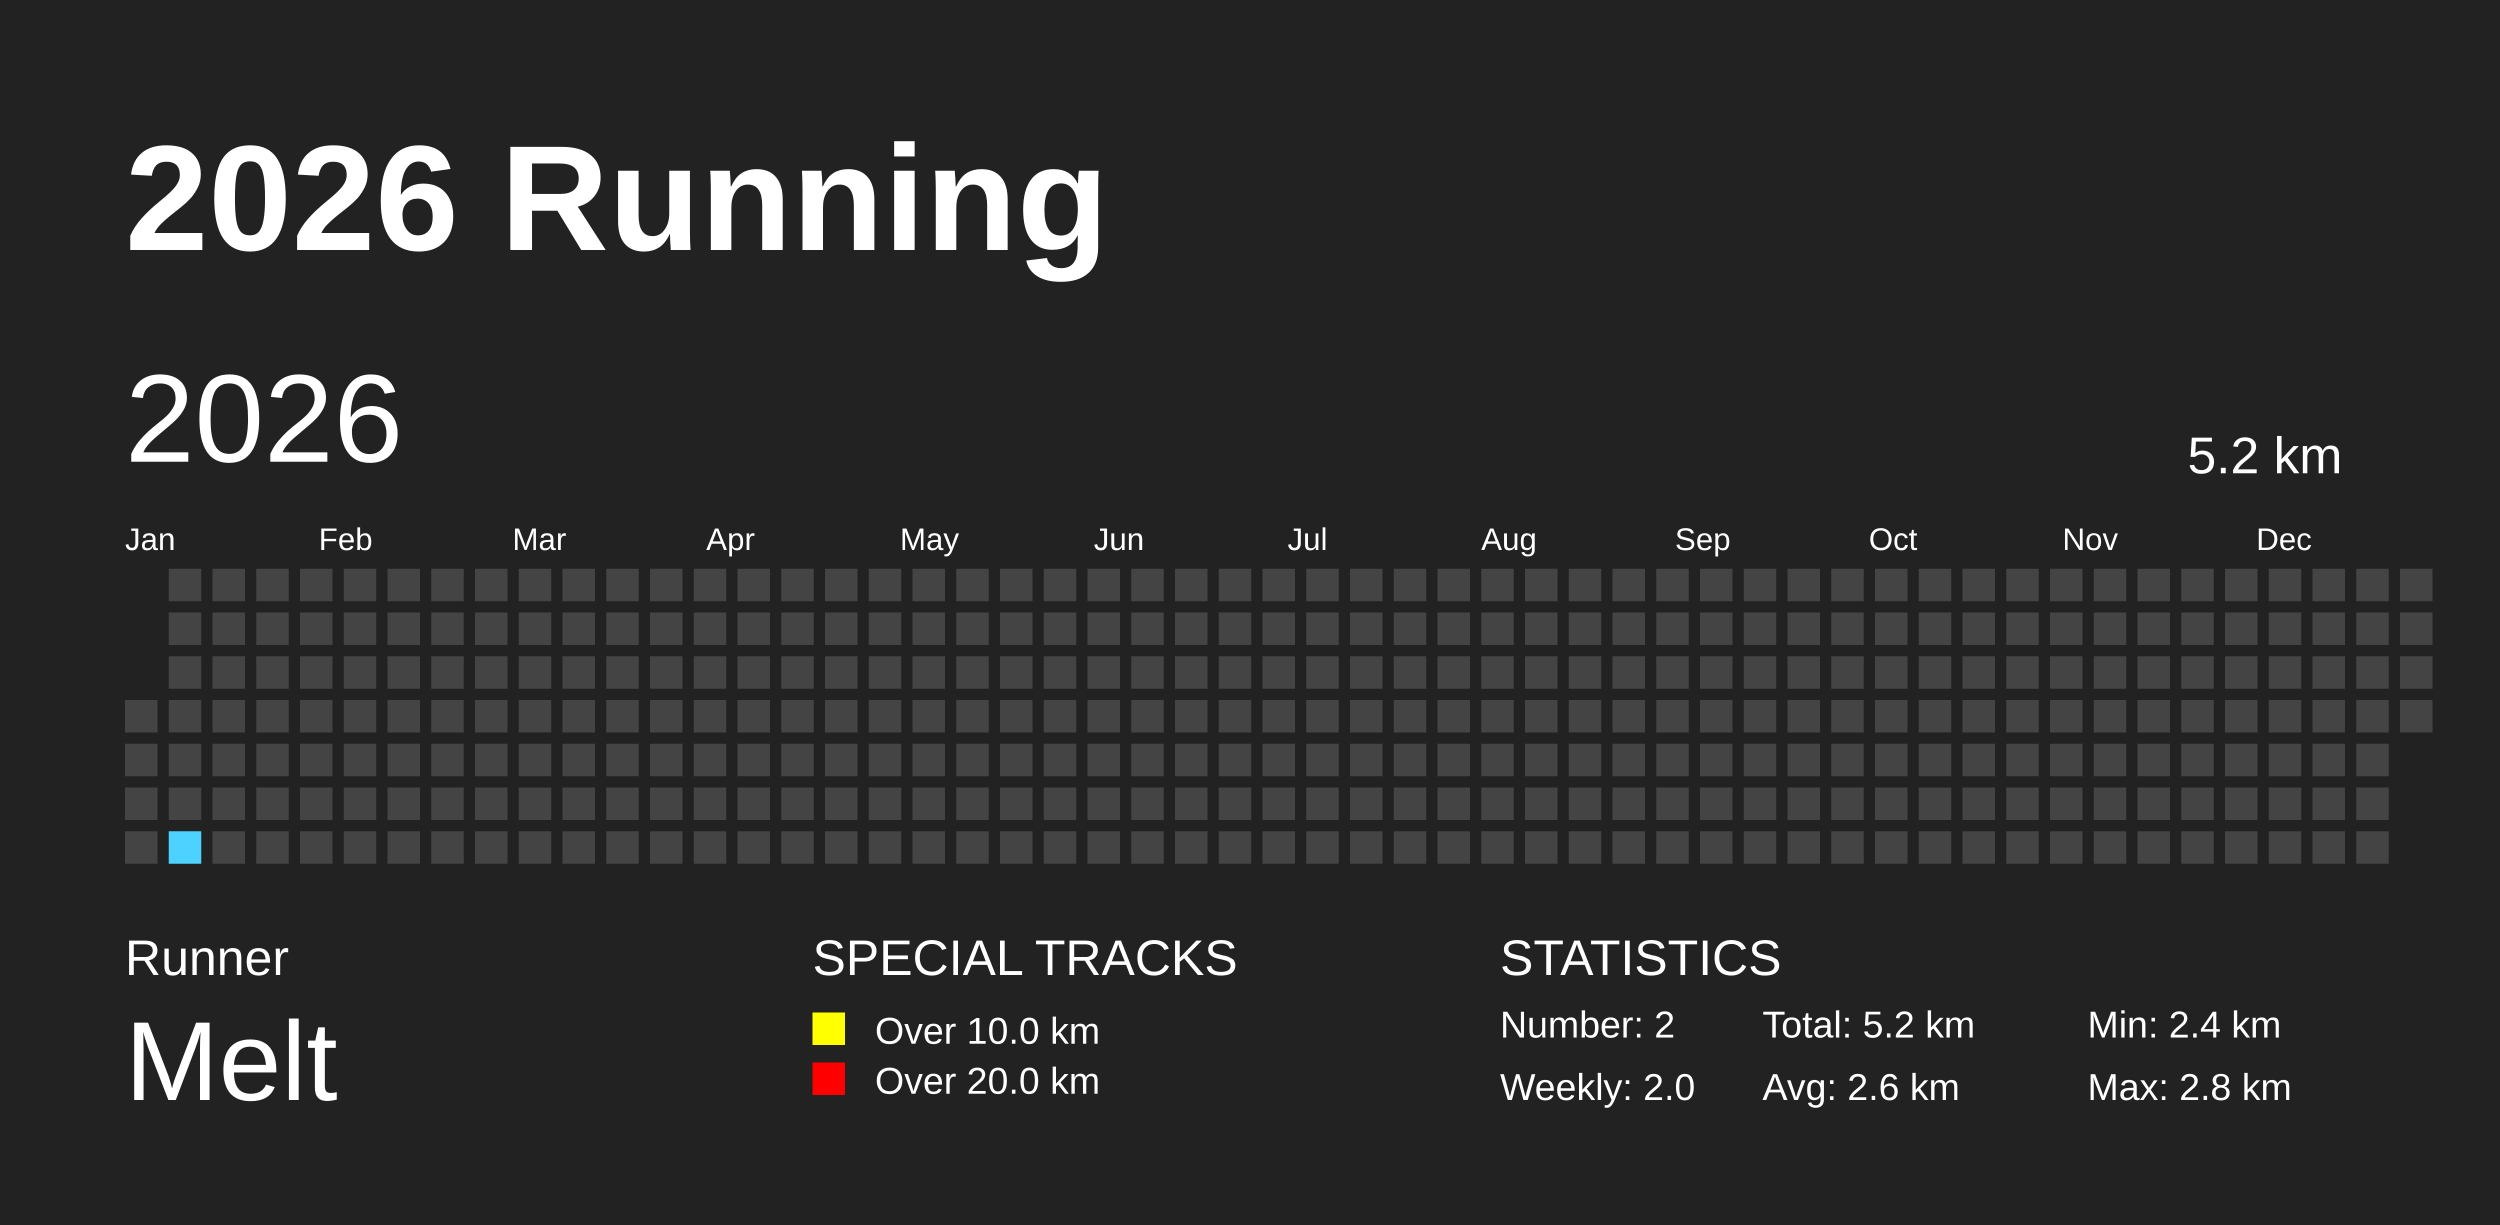
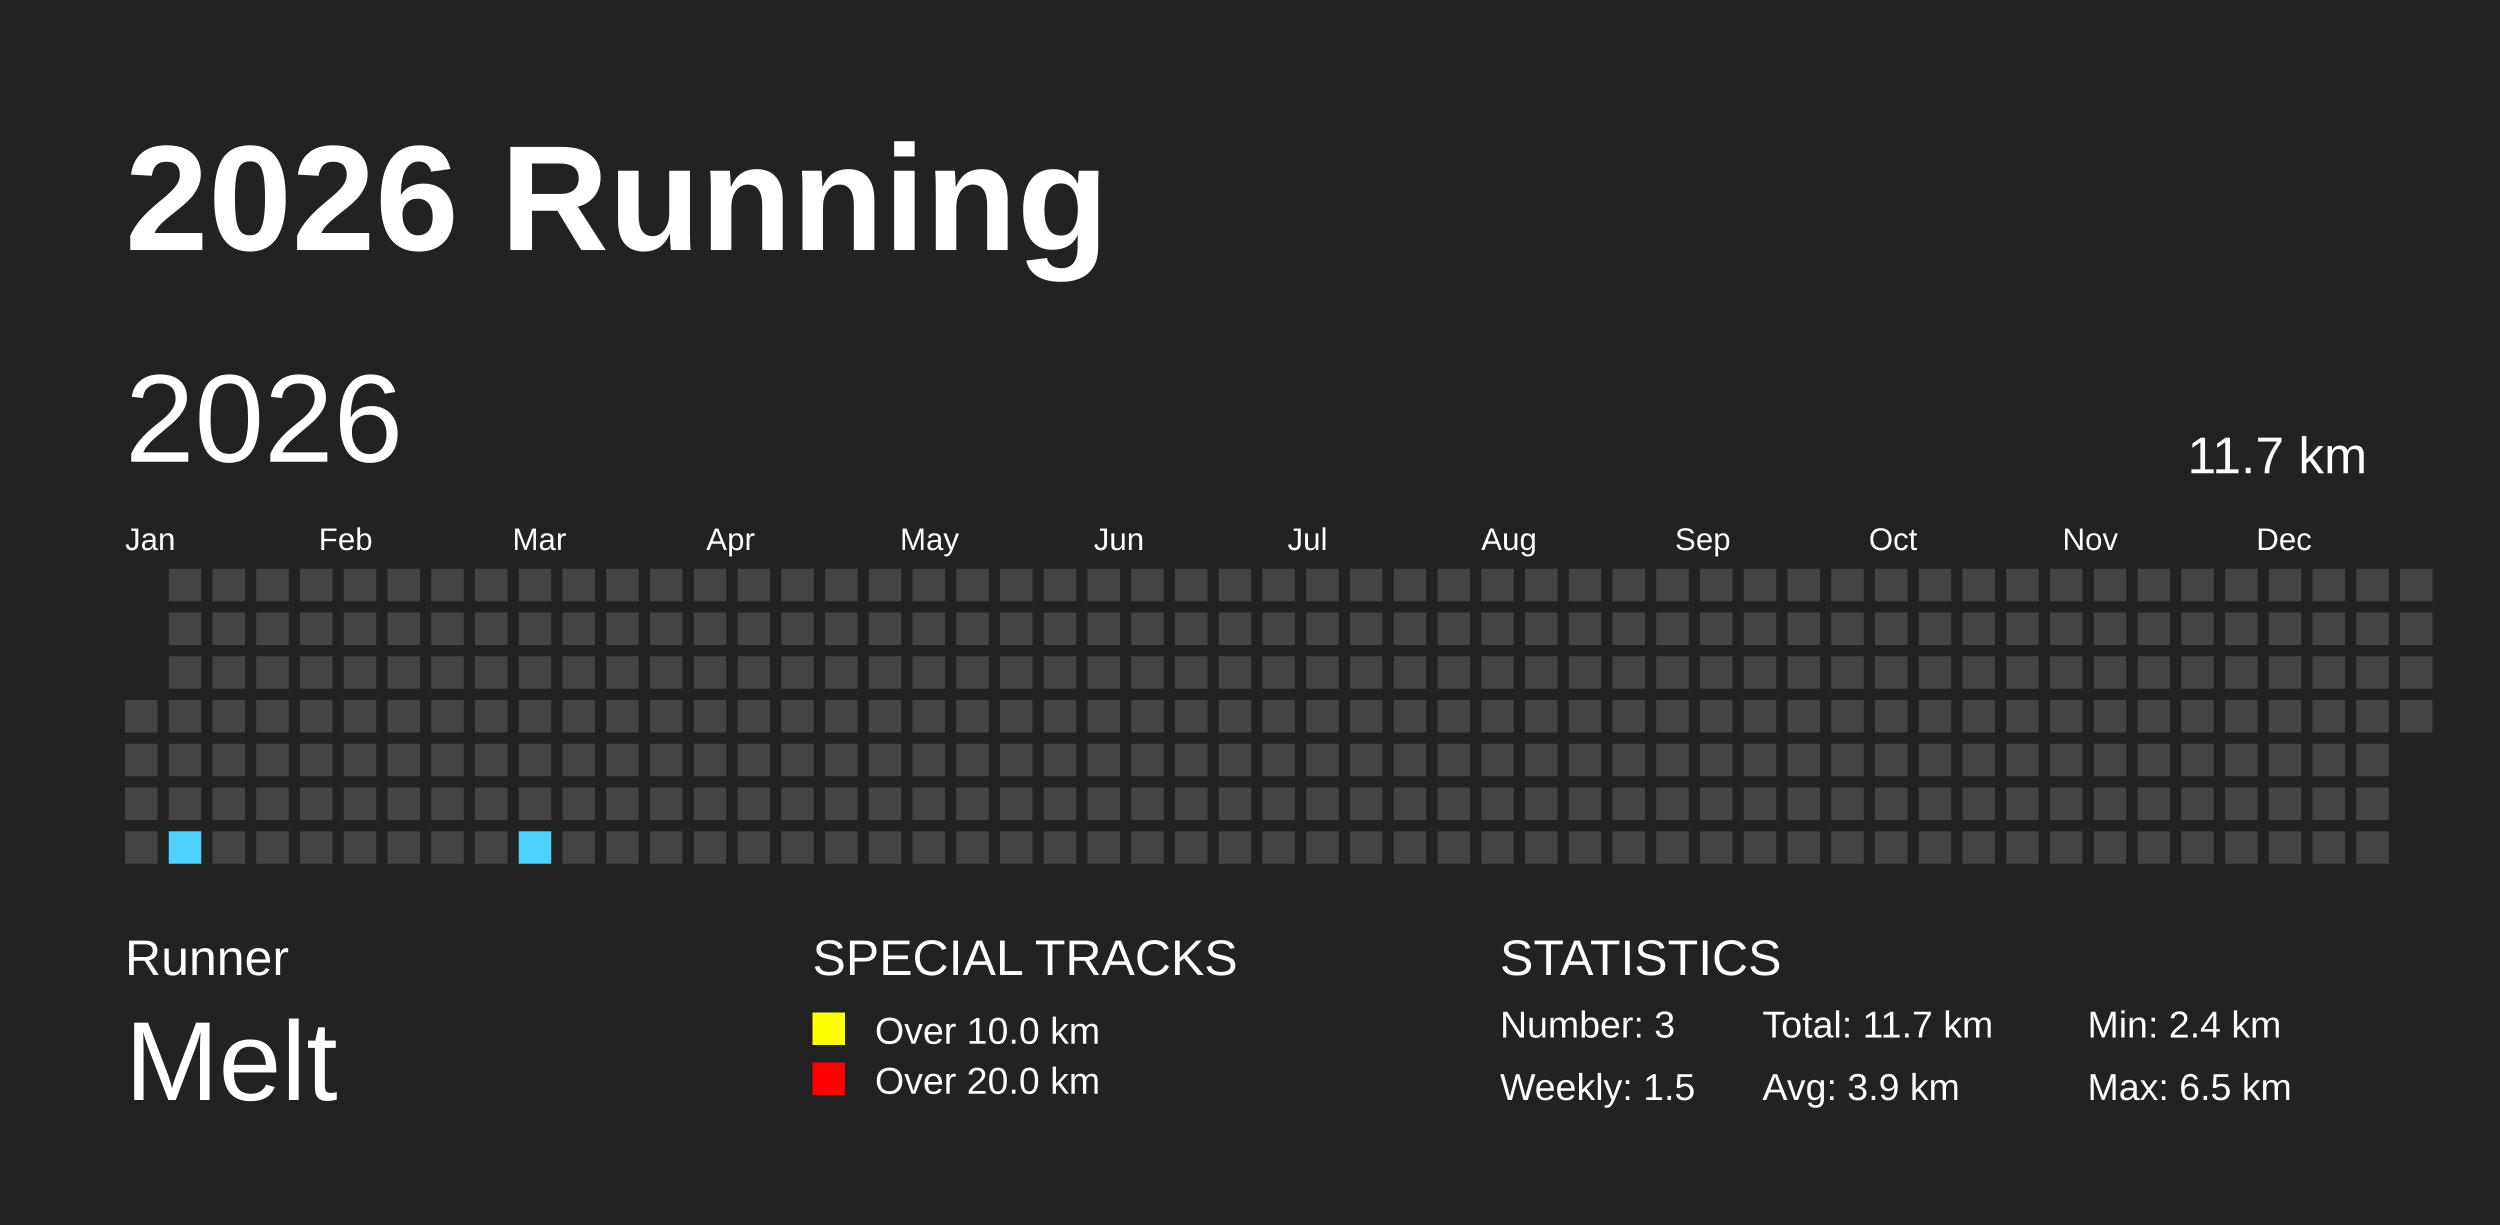
<svg xmlns="http://www.w3.org/2000/svg" baseProfile="full" height="98mm" version="1.1" viewBox="0,0,200,98" width="200mm">
  <defs />
  <rect fill="#222222" height="98" width="200" x="0" y="0" />
  <text fill="#FFFFFF" style="font-size:12px; font-family:Arial; font-weight:bold;" x="10" y="20">2026 Running</text>
  <text fill="#FFFFFF" style="font-size:4px; font-family:Arial" x="10" y="78">Runner</text>
  <text fill="#FFFFFF" style="font-size:9px; font-family:Arial" x="10" y="88">Melt</text>
  <text fill="#FFFFFF" style="font-size:4px; font-family:Arial" x="65" y="78">SPECIAL TRACKS</text>
  <rect fill="yellow" height="2.6" width="2.6" x="65" y="81" />
  <text fill="#FFFFFF" style="font-size:3px; font-family:Arial" x="70" y="83.5">Over 10.0 km</text>
  <rect fill="red" height="2.6" width="2.6" x="65" y="85" />
  <text fill="#FFFFFF" style="font-size:3px; font-family:Arial" x="70" y="87.5">Over 20.0 km</text>
  <text fill="#FFFFFF" style="font-size:4px; font-family:Arial" x="120" y="78">STATISTICS</text>
-   <text fill="#FFFFFF" style="font-size:3px; font-family:Arial" x="120" y="83">Number: 2</text>
-   <text fill="#FFFFFF" style="font-size:3px; font-family:Arial" x="120" y="88">Weekly: 2.0</text>
-   <text fill="#FFFFFF" style="font-size:3px; font-family:Arial" x="141" y="83">Total: 5.2 km</text>
-   <text fill="#FFFFFF" style="font-size:3px; font-family:Arial" x="141" y="88">Avg: 2.6 km</text>
+   <text fill="#FFFFFF" style="font-size:3px; font-family:Arial" x="120" y="83">Number: 3</text>
+   <text fill="#FFFFFF" style="font-size:3px; font-family:Arial" x="120" y="88">Weekly: 1.5</text>
+   <text fill="#FFFFFF" style="font-size:3px; font-family:Arial" x="141" y="83">Total: 11.7 km</text>
+   <text fill="#FFFFFF" style="font-size:3px; font-family:Arial" x="141" y="88">Avg: 3.9 km</text>
  <text fill="#FFFFFF" style="font-size:3px; font-family:Arial" x="167" y="83">Min: 2.4 km</text>
-   <text fill="#FFFFFF" style="font-size:3px; font-family:Arial" x="167" y="88">Max: 2.8 km</text>
+   <text fill="#FFFFFF" style="font-size:3px; font-family:Arial" x="167" y="88">Max: 6.5 km</text>
  <text dominant-baseline="hanging" fill="#FFFFFF" style="font-size:10.0px; font-family:Arial;" x="10" y="30">2026</text>
-   <text dominant-baseline="hanging" fill="#FFFFFF" style="font-size:4.125px; font-family:Arial;" x="175" y="35">5.2 km</text>
+   <text dominant-baseline="hanging" fill="#FFFFFF" style="font-size:4.125px; font-family:Arial;" x="175" y="35">11.7 km</text>
  <text fill="#FFFFFF" style="font-size:2.5px; font-family:Arial" x="10.0" y="44">Jan</text>
  <text fill="#FFFFFF" style="font-size:2.5px; font-family:Arial" x="25.5" y="44">Feb</text>
  <text fill="#FFFFFF" style="font-size:2.5px; font-family:Arial" x="41.0" y="44">Mar</text>
  <text fill="#FFFFFF" style="font-size:2.5px; font-family:Arial" x="56.5" y="44">Apr</text>
  <text fill="#FFFFFF" style="font-size:2.5px; font-family:Arial" x="72.0" y="44">May</text>
  <text fill="#FFFFFF" style="font-size:2.5px; font-family:Arial" x="87.5" y="44">Jun</text>
  <text fill="#FFFFFF" style="font-size:2.5px; font-family:Arial" x="103.0" y="44">Jul</text>
  <text fill="#FFFFFF" style="font-size:2.5px; font-family:Arial" x="118.5" y="44">Aug</text>
  <text fill="#FFFFFF" style="font-size:2.5px; font-family:Arial" x="134.0" y="44">Sep</text>
  <text fill="#FFFFFF" style="font-size:2.5px; font-family:Arial" x="149.5" y="44">Oct</text>
  <text fill="#FFFFFF" style="font-size:2.5px; font-family:Arial" x="165.0" y="44">Nov</text>
  <text fill="#FFFFFF" style="font-size:2.5px; font-family:Arial" x="180.5" y="44">Dec</text>
  <rect fill="#444444" height="2.6" width="2.6" x="10.0" y="56.0" />
  <rect fill="#444444" height="2.6" width="2.6" x="10.0" y="59.5" />
  <rect fill="#444444" height="2.6" width="2.6" x="10.0" y="63.0" />
  <rect fill="#444444" height="2.6" width="2.6" x="10.0" y="66.5" />
  <rect fill="#444444" height="2.6" width="2.6" x="13.5" y="45.5" />
  <rect fill="#444444" height="2.6" width="2.6" x="13.5" y="49.0" />
  <rect fill="#444444" height="2.6" width="2.6" x="13.5" y="52.5" />
  <rect fill="#444444" height="2.6" width="2.6" x="13.5" y="56.0" />
  <rect fill="#444444" height="2.6" width="2.6" x="13.5" y="59.5" />
  <rect fill="#444444" height="2.6" width="2.6" x="13.5" y="63.0" />
  <rect fill="#4DD2FF" height="2.6" width="2.6" x="13.5" y="66.5" />
  <rect fill="#444444" height="2.6" width="2.6" x="17.0" y="45.5" />
  <rect fill="#444444" height="2.6" width="2.6" x="17.0" y="49.0" />
  <rect fill="#444444" height="2.6" width="2.6" x="17.0" y="52.5" />
  <rect fill="#444444" height="2.6" width="2.6" x="17.0" y="56.0" />
  <rect fill="#444444" height="2.6" width="2.6" x="17.0" y="59.5" />
  <rect fill="#444444" height="2.6" width="2.6" x="17.0" y="63.0" />
  <rect fill="#444444" height="2.6" width="2.6" x="17.0" y="66.5" />
  <rect fill="#444444" height="2.6" width="2.6" x="20.5" y="45.5" />
  <rect fill="#444444" height="2.6" width="2.6" x="20.5" y="49.0" />
  <rect fill="#444444" height="2.6" width="2.6" x="20.5" y="52.5" />
  <rect fill="#444444" height="2.6" width="2.6" x="20.5" y="56.0" />
  <rect fill="#444444" height="2.6" width="2.6" x="20.5" y="59.5" />
  <rect fill="#444444" height="2.6" width="2.6" x="20.5" y="63.0" />
  <rect fill="#444444" height="2.6" width="2.6" x="20.5" y="66.5" />
  <rect fill="#444444" height="2.6" width="2.6" x="24.0" y="45.5" />
  <rect fill="#444444" height="2.6" width="2.6" x="24.0" y="49.0" />
  <rect fill="#444444" height="2.6" width="2.6" x="24.0" y="52.5" />
  <rect fill="#444444" height="2.6" width="2.6" x="24.0" y="56.0" />
  <rect fill="#444444" height="2.6" width="2.6" x="24.0" y="59.5" />
  <rect fill="#444444" height="2.6" width="2.6" x="24.0" y="63.0" />
  <rect fill="#444444" height="2.6" width="2.6" x="24.0" y="66.5" />
  <rect fill="#444444" height="2.6" width="2.6" x="27.5" y="45.5" />
  <rect fill="#444444" height="2.6" width="2.6" x="27.5" y="49.0" />
  <rect fill="#444444" height="2.6" width="2.6" x="27.5" y="52.5" />
  <rect fill="#444444" height="2.6" width="2.6" x="27.5" y="56.0" />
  <rect fill="#444444" height="2.6" width="2.6" x="27.5" y="59.5" />
  <rect fill="#444444" height="2.6" width="2.6" x="27.5" y="63.0" />
  <rect fill="#444444" height="2.6" width="2.6" x="27.5" y="66.5" />
  <rect fill="#444444" height="2.6" width="2.6" x="31.0" y="45.5" />
  <rect fill="#444444" height="2.6" width="2.6" x="31.0" y="49.0" />
  <rect fill="#444444" height="2.6" width="2.6" x="31.0" y="52.5" />
  <rect fill="#444444" height="2.6" width="2.6" x="31.0" y="56.0" />
  <rect fill="#444444" height="2.6" width="2.6" x="31.0" y="59.5" />
  <rect fill="#444444" height="2.6" width="2.6" x="31.0" y="63.0" />
  <rect fill="#444444" height="2.6" width="2.6" x="31.0" y="66.5" />
  <rect fill="#444444" height="2.6" width="2.6" x="34.5" y="45.5" />
  <rect fill="#444444" height="2.6" width="2.6" x="34.5" y="49.0" />
  <rect fill="#444444" height="2.6" width="2.6" x="34.5" y="52.5" />
  <rect fill="#444444" height="2.6" width="2.6" x="34.5" y="56.0" />
  <rect fill="#444444" height="2.6" width="2.6" x="34.5" y="59.5" />
  <rect fill="#444444" height="2.6" width="2.6" x="34.5" y="63.0" />
  <rect fill="#444444" height="2.6" width="2.6" x="34.5" y="66.5" />
  <rect fill="#444444" height="2.6" width="2.6" x="38.0" y="45.5" />
  <rect fill="#444444" height="2.6" width="2.6" x="38.0" y="49.0" />
  <rect fill="#444444" height="2.6" width="2.6" x="38.0" y="52.5" />
  <rect fill="#444444" height="2.6" width="2.6" x="38.0" y="56.0" />
  <rect fill="#444444" height="2.6" width="2.6" x="38.0" y="59.5" />
  <rect fill="#444444" height="2.6" width="2.6" x="38.0" y="63.0" />
  <rect fill="#444444" height="2.6" width="2.6" x="38.0" y="66.5" />
  <rect fill="#444444" height="2.6" width="2.6" x="41.5" y="45.5" />
  <rect fill="#444444" height="2.6" width="2.6" x="41.5" y="49.0" />
  <rect fill="#444444" height="2.6" width="2.6" x="41.5" y="52.5" />
  <rect fill="#444444" height="2.6" width="2.6" x="41.5" y="56.0" />
  <rect fill="#444444" height="2.6" width="2.6" x="41.5" y="59.5" />
  <rect fill="#444444" height="2.6" width="2.6" x="41.5" y="63.0" />
-   <rect fill="#444444" height="2.6" width="2.6" x="41.5" y="66.5" />
+   <rect fill="#4DD2FF" height="2.6" width="2.6" x="41.5" y="66.5" />
  <rect fill="#444444" height="2.6" width="2.6" x="45.0" y="45.5" />
  <rect fill="#444444" height="2.6" width="2.6" x="45.0" y="49.0" />
  <rect fill="#444444" height="2.6" width="2.6" x="45.0" y="52.5" />
  <rect fill="#444444" height="2.6" width="2.6" x="45.0" y="56.0" />
  <rect fill="#444444" height="2.6" width="2.6" x="45.0" y="59.5" />
  <rect fill="#444444" height="2.6" width="2.6" x="45.0" y="63.0" />
  <rect fill="#444444" height="2.6" width="2.6" x="45.0" y="66.5" />
  <rect fill="#444444" height="2.6" width="2.6" x="48.5" y="45.5" />
  <rect fill="#444444" height="2.6" width="2.6" x="48.5" y="49.0" />
  <rect fill="#444444" height="2.6" width="2.6" x="48.5" y="52.5" />
  <rect fill="#444444" height="2.6" width="2.6" x="48.5" y="56.0" />
  <rect fill="#444444" height="2.6" width="2.6" x="48.5" y="59.5" />
  <rect fill="#444444" height="2.6" width="2.6" x="48.5" y="63.0" />
  <rect fill="#444444" height="2.6" width="2.6" x="48.5" y="66.5" />
  <rect fill="#444444" height="2.6" width="2.6" x="52.0" y="45.5" />
  <rect fill="#444444" height="2.6" width="2.6" x="52.0" y="49.0" />
  <rect fill="#444444" height="2.6" width="2.6" x="52.0" y="52.5" />
  <rect fill="#444444" height="2.6" width="2.6" x="52.0" y="56.0" />
  <rect fill="#444444" height="2.6" width="2.6" x="52.0" y="59.5" />
  <rect fill="#444444" height="2.6" width="2.6" x="52.0" y="63.0" />
  <rect fill="#444444" height="2.6" width="2.6" x="52.0" y="66.5" />
  <rect fill="#444444" height="2.6" width="2.6" x="55.5" y="45.5" />
  <rect fill="#444444" height="2.6" width="2.6" x="55.5" y="49.0" />
  <rect fill="#444444" height="2.6" width="2.6" x="55.5" y="52.5" />
  <rect fill="#444444" height="2.6" width="2.6" x="55.5" y="56.0" />
  <rect fill="#444444" height="2.6" width="2.6" x="55.5" y="59.5" />
  <rect fill="#444444" height="2.6" width="2.6" x="55.5" y="63.0" />
  <rect fill="#444444" height="2.6" width="2.6" x="55.5" y="66.5" />
  <rect fill="#444444" height="2.6" width="2.6" x="59.0" y="45.5" />
  <rect fill="#444444" height="2.6" width="2.6" x="59.0" y="49.0" />
  <rect fill="#444444" height="2.6" width="2.6" x="59.0" y="52.5" />
  <rect fill="#444444" height="2.6" width="2.6" x="59.0" y="56.0" />
  <rect fill="#444444" height="2.6" width="2.6" x="59.0" y="59.5" />
  <rect fill="#444444" height="2.6" width="2.6" x="59.0" y="63.0" />
  <rect fill="#444444" height="2.6" width="2.6" x="59.0" y="66.5" />
  <rect fill="#444444" height="2.6" width="2.6" x="62.5" y="45.5" />
  <rect fill="#444444" height="2.6" width="2.6" x="62.5" y="49.0" />
  <rect fill="#444444" height="2.6" width="2.6" x="62.5" y="52.5" />
  <rect fill="#444444" height="2.6" width="2.6" x="62.5" y="56.0" />
  <rect fill="#444444" height="2.6" width="2.6" x="62.5" y="59.5" />
  <rect fill="#444444" height="2.6" width="2.6" x="62.5" y="63.0" />
  <rect fill="#444444" height="2.6" width="2.6" x="62.5" y="66.5" />
  <rect fill="#444444" height="2.6" width="2.6" x="66.0" y="45.5" />
  <rect fill="#444444" height="2.6" width="2.6" x="66.0" y="49.0" />
  <rect fill="#444444" height="2.6" width="2.6" x="66.0" y="52.5" />
  <rect fill="#444444" height="2.6" width="2.6" x="66.0" y="56.0" />
  <rect fill="#444444" height="2.6" width="2.6" x="66.0" y="59.5" />
  <rect fill="#444444" height="2.6" width="2.6" x="66.0" y="63.0" />
  <rect fill="#444444" height="2.6" width="2.6" x="66.0" y="66.5" />
  <rect fill="#444444" height="2.6" width="2.6" x="69.5" y="45.5" />
  <rect fill="#444444" height="2.6" width="2.6" x="69.5" y="49.0" />
  <rect fill="#444444" height="2.6" width="2.6" x="69.5" y="52.5" />
  <rect fill="#444444" height="2.6" width="2.6" x="69.5" y="56.0" />
  <rect fill="#444444" height="2.6" width="2.6" x="69.5" y="59.5" />
  <rect fill="#444444" height="2.6" width="2.6" x="69.5" y="63.0" />
  <rect fill="#444444" height="2.6" width="2.6" x="69.5" y="66.5" />
  <rect fill="#444444" height="2.6" width="2.6" x="73.0" y="45.5" />
  <rect fill="#444444" height="2.6" width="2.6" x="73.0" y="49.0" />
  <rect fill="#444444" height="2.6" width="2.6" x="73.0" y="52.5" />
  <rect fill="#444444" height="2.6" width="2.6" x="73.0" y="56.0" />
  <rect fill="#444444" height="2.6" width="2.6" x="73.0" y="59.5" />
  <rect fill="#444444" height="2.6" width="2.6" x="73.0" y="63.0" />
  <rect fill="#444444" height="2.6" width="2.6" x="73.0" y="66.5" />
  <rect fill="#444444" height="2.6" width="2.6" x="76.5" y="45.5" />
  <rect fill="#444444" height="2.6" width="2.6" x="76.5" y="49.0" />
  <rect fill="#444444" height="2.6" width="2.6" x="76.5" y="52.5" />
  <rect fill="#444444" height="2.6" width="2.6" x="76.5" y="56.0" />
  <rect fill="#444444" height="2.6" width="2.6" x="76.5" y="59.5" />
  <rect fill="#444444" height="2.6" width="2.6" x="76.5" y="63.0" />
  <rect fill="#444444" height="2.6" width="2.6" x="76.5" y="66.5" />
  <rect fill="#444444" height="2.6" width="2.6" x="80.0" y="45.5" />
  <rect fill="#444444" height="2.6" width="2.6" x="80.0" y="49.0" />
  <rect fill="#444444" height="2.6" width="2.6" x="80.0" y="52.5" />
  <rect fill="#444444" height="2.6" width="2.6" x="80.0" y="56.0" />
  <rect fill="#444444" height="2.6" width="2.6" x="80.0" y="59.5" />
  <rect fill="#444444" height="2.6" width="2.6" x="80.0" y="63.0" />
  <rect fill="#444444" height="2.6" width="2.6" x="80.0" y="66.5" />
  <rect fill="#444444" height="2.6" width="2.6" x="83.5" y="45.5" />
  <rect fill="#444444" height="2.6" width="2.6" x="83.5" y="49.0" />
  <rect fill="#444444" height="2.6" width="2.6" x="83.5" y="52.5" />
  <rect fill="#444444" height="2.6" width="2.6" x="83.5" y="56.0" />
  <rect fill="#444444" height="2.6" width="2.6" x="83.5" y="59.5" />
  <rect fill="#444444" height="2.6" width="2.6" x="83.5" y="63.0" />
  <rect fill="#444444" height="2.6" width="2.6" x="83.5" y="66.5" />
  <rect fill="#444444" height="2.6" width="2.6" x="87.0" y="45.5" />
  <rect fill="#444444" height="2.6" width="2.6" x="87.0" y="49.0" />
  <rect fill="#444444" height="2.6" width="2.6" x="87.0" y="52.5" />
  <rect fill="#444444" height="2.6" width="2.6" x="87.0" y="56.0" />
  <rect fill="#444444" height="2.6" width="2.6" x="87.0" y="59.5" />
  <rect fill="#444444" height="2.6" width="2.6" x="87.0" y="63.0" />
  <rect fill="#444444" height="2.6" width="2.6" x="87.0" y="66.5" />
  <rect fill="#444444" height="2.6" width="2.6" x="90.5" y="45.5" />
  <rect fill="#444444" height="2.6" width="2.6" x="90.5" y="49.0" />
  <rect fill="#444444" height="2.6" width="2.6" x="90.5" y="52.5" />
  <rect fill="#444444" height="2.6" width="2.6" x="90.5" y="56.0" />
  <rect fill="#444444" height="2.6" width="2.6" x="90.5" y="59.5" />
  <rect fill="#444444" height="2.6" width="2.6" x="90.5" y="63.0" />
  <rect fill="#444444" height="2.6" width="2.6" x="90.5" y="66.5" />
  <rect fill="#444444" height="2.6" width="2.6" x="94.0" y="45.5" />
  <rect fill="#444444" height="2.6" width="2.6" x="94.0" y="49.0" />
  <rect fill="#444444" height="2.6" width="2.6" x="94.0" y="52.5" />
  <rect fill="#444444" height="2.6" width="2.6" x="94.0" y="56.0" />
  <rect fill="#444444" height="2.6" width="2.6" x="94.0" y="59.5" />
  <rect fill="#444444" height="2.6" width="2.6" x="94.0" y="63.0" />
  <rect fill="#444444" height="2.6" width="2.6" x="94.0" y="66.5" />
  <rect fill="#444444" height="2.6" width="2.6" x="97.5" y="45.5" />
  <rect fill="#444444" height="2.6" width="2.6" x="97.5" y="49.0" />
  <rect fill="#444444" height="2.6" width="2.6" x="97.5" y="52.5" />
  <rect fill="#444444" height="2.6" width="2.6" x="97.5" y="56.0" />
  <rect fill="#444444" height="2.6" width="2.6" x="97.5" y="59.5" />
  <rect fill="#444444" height="2.6" width="2.6" x="97.5" y="63.0" />
  <rect fill="#444444" height="2.6" width="2.6" x="97.5" y="66.5" />
  <rect fill="#444444" height="2.6" width="2.6" x="101.0" y="45.5" />
  <rect fill="#444444" height="2.6" width="2.6" x="101.0" y="49.0" />
  <rect fill="#444444" height="2.6" width="2.6" x="101.0" y="52.5" />
  <rect fill="#444444" height="2.6" width="2.6" x="101.0" y="56.0" />
  <rect fill="#444444" height="2.6" width="2.6" x="101.0" y="59.5" />
  <rect fill="#444444" height="2.6" width="2.6" x="101.0" y="63.0" />
  <rect fill="#444444" height="2.6" width="2.6" x="101.0" y="66.5" />
  <rect fill="#444444" height="2.6" width="2.6" x="104.5" y="45.5" />
  <rect fill="#444444" height="2.6" width="2.6" x="104.5" y="49.0" />
  <rect fill="#444444" height="2.6" width="2.6" x="104.5" y="52.5" />
  <rect fill="#444444" height="2.6" width="2.6" x="104.5" y="56.0" />
  <rect fill="#444444" height="2.6" width="2.6" x="104.5" y="59.5" />
  <rect fill="#444444" height="2.6" width="2.6" x="104.5" y="63.0" />
  <rect fill="#444444" height="2.6" width="2.6" x="104.5" y="66.5" />
  <rect fill="#444444" height="2.6" width="2.6" x="108.0" y="45.5" />
  <rect fill="#444444" height="2.6" width="2.6" x="108.0" y="49.0" />
  <rect fill="#444444" height="2.6" width="2.6" x="108.0" y="52.5" />
  <rect fill="#444444" height="2.6" width="2.6" x="108.0" y="56.0" />
  <rect fill="#444444" height="2.6" width="2.6" x="108.0" y="59.5" />
  <rect fill="#444444" height="2.6" width="2.6" x="108.0" y="63.0" />
  <rect fill="#444444" height="2.6" width="2.6" x="108.0" y="66.5" />
  <rect fill="#444444" height="2.6" width="2.6" x="111.5" y="45.5" />
  <rect fill="#444444" height="2.6" width="2.6" x="111.5" y="49.0" />
  <rect fill="#444444" height="2.6" width="2.6" x="111.5" y="52.5" />
  <rect fill="#444444" height="2.6" width="2.6" x="111.5" y="56.0" />
  <rect fill="#444444" height="2.6" width="2.6" x="111.5" y="59.5" />
  <rect fill="#444444" height="2.6" width="2.6" x="111.5" y="63.0" />
  <rect fill="#444444" height="2.6" width="2.6" x="111.5" y="66.5" />
  <rect fill="#444444" height="2.6" width="2.6" x="115.0" y="45.5" />
  <rect fill="#444444" height="2.6" width="2.6" x="115.0" y="49.0" />
  <rect fill="#444444" height="2.6" width="2.6" x="115.0" y="52.5" />
  <rect fill="#444444" height="2.6" width="2.6" x="115.0" y="56.0" />
  <rect fill="#444444" height="2.6" width="2.6" x="115.0" y="59.5" />
  <rect fill="#444444" height="2.6" width="2.6" x="115.0" y="63.0" />
  <rect fill="#444444" height="2.6" width="2.6" x="115.0" y="66.5" />
  <rect fill="#444444" height="2.6" width="2.6" x="118.5" y="45.5" />
  <rect fill="#444444" height="2.6" width="2.6" x="118.5" y="49.0" />
  <rect fill="#444444" height="2.6" width="2.6" x="118.5" y="52.5" />
  <rect fill="#444444" height="2.6" width="2.6" x="118.5" y="56.0" />
  <rect fill="#444444" height="2.6" width="2.6" x="118.5" y="59.5" />
  <rect fill="#444444" height="2.6" width="2.6" x="118.5" y="63.0" />
  <rect fill="#444444" height="2.6" width="2.6" x="118.5" y="66.5" />
  <rect fill="#444444" height="2.6" width="2.6" x="122.0" y="45.5" />
  <rect fill="#444444" height="2.6" width="2.6" x="122.0" y="49.0" />
  <rect fill="#444444" height="2.6" width="2.6" x="122.0" y="52.5" />
  <rect fill="#444444" height="2.6" width="2.6" x="122.0" y="56.0" />
  <rect fill="#444444" height="2.6" width="2.6" x="122.0" y="59.5" />
  <rect fill="#444444" height="2.6" width="2.6" x="122.0" y="63.0" />
  <rect fill="#444444" height="2.6" width="2.6" x="122.0" y="66.5" />
  <rect fill="#444444" height="2.6" width="2.6" x="125.5" y="45.5" />
  <rect fill="#444444" height="2.6" width="2.6" x="125.5" y="49.0" />
  <rect fill="#444444" height="2.6" width="2.6" x="125.5" y="52.5" />
  <rect fill="#444444" height="2.6" width="2.6" x="125.5" y="56.0" />
  <rect fill="#444444" height="2.6" width="2.6" x="125.5" y="59.5" />
  <rect fill="#444444" height="2.6" width="2.6" x="125.5" y="63.0" />
  <rect fill="#444444" height="2.6" width="2.6" x="125.5" y="66.5" />
  <rect fill="#444444" height="2.6" width="2.6" x="129.0" y="45.5" />
  <rect fill="#444444" height="2.6" width="2.6" x="129.0" y="49.0" />
  <rect fill="#444444" height="2.6" width="2.6" x="129.0" y="52.5" />
  <rect fill="#444444" height="2.6" width="2.6" x="129.0" y="56.0" />
  <rect fill="#444444" height="2.6" width="2.6" x="129.0" y="59.5" />
  <rect fill="#444444" height="2.6" width="2.6" x="129.0" y="63.0" />
  <rect fill="#444444" height="2.6" width="2.6" x="129.0" y="66.5" />
  <rect fill="#444444" height="2.6" width="2.6" x="132.5" y="45.5" />
  <rect fill="#444444" height="2.6" width="2.6" x="132.5" y="49.0" />
  <rect fill="#444444" height="2.6" width="2.6" x="132.5" y="52.5" />
  <rect fill="#444444" height="2.6" width="2.6" x="132.5" y="56.0" />
  <rect fill="#444444" height="2.6" width="2.6" x="132.5" y="59.5" />
  <rect fill="#444444" height="2.6" width="2.6" x="132.5" y="63.0" />
  <rect fill="#444444" height="2.6" width="2.6" x="132.5" y="66.5" />
  <rect fill="#444444" height="2.6" width="2.6" x="136.0" y="45.5" />
  <rect fill="#444444" height="2.6" width="2.6" x="136.0" y="49.0" />
  <rect fill="#444444" height="2.6" width="2.6" x="136.0" y="52.5" />
  <rect fill="#444444" height="2.6" width="2.6" x="136.0" y="56.0" />
  <rect fill="#444444" height="2.6" width="2.6" x="136.0" y="59.5" />
  <rect fill="#444444" height="2.6" width="2.6" x="136.0" y="63.0" />
  <rect fill="#444444" height="2.6" width="2.6" x="136.0" y="66.5" />
  <rect fill="#444444" height="2.6" width="2.6" x="139.5" y="45.5" />
  <rect fill="#444444" height="2.6" width="2.6" x="139.5" y="49.0" />
  <rect fill="#444444" height="2.6" width="2.6" x="139.5" y="52.5" />
  <rect fill="#444444" height="2.6" width="2.6" x="139.5" y="56.0" />
  <rect fill="#444444" height="2.6" width="2.6" x="139.5" y="59.5" />
  <rect fill="#444444" height="2.6" width="2.6" x="139.5" y="63.0" />
  <rect fill="#444444" height="2.6" width="2.6" x="139.5" y="66.5" />
  <rect fill="#444444" height="2.6" width="2.6" x="143.0" y="45.5" />
  <rect fill="#444444" height="2.6" width="2.6" x="143.0" y="49.0" />
  <rect fill="#444444" height="2.6" width="2.6" x="143.0" y="52.5" />
  <rect fill="#444444" height="2.6" width="2.6" x="143.0" y="56.0" />
  <rect fill="#444444" height="2.6" width="2.6" x="143.0" y="59.5" />
  <rect fill="#444444" height="2.6" width="2.6" x="143.0" y="63.0" />
  <rect fill="#444444" height="2.6" width="2.6" x="143.0" y="66.5" />
  <rect fill="#444444" height="2.6" width="2.6" x="146.5" y="45.5" />
  <rect fill="#444444" height="2.6" width="2.6" x="146.5" y="49.0" />
  <rect fill="#444444" height="2.6" width="2.6" x="146.5" y="52.5" />
  <rect fill="#444444" height="2.6" width="2.6" x="146.5" y="56.0" />
  <rect fill="#444444" height="2.6" width="2.6" x="146.5" y="59.5" />
  <rect fill="#444444" height="2.6" width="2.6" x="146.5" y="63.0" />
  <rect fill="#444444" height="2.6" width="2.6" x="146.5" y="66.5" />
  <rect fill="#444444" height="2.6" width="2.6" x="150.0" y="45.5" />
  <rect fill="#444444" height="2.6" width="2.6" x="150.0" y="49.0" />
  <rect fill="#444444" height="2.6" width="2.6" x="150.0" y="52.5" />
  <rect fill="#444444" height="2.6" width="2.6" x="150.0" y="56.0" />
  <rect fill="#444444" height="2.6" width="2.6" x="150.0" y="59.5" />
  <rect fill="#444444" height="2.6" width="2.6" x="150.0" y="63.0" />
  <rect fill="#444444" height="2.6" width="2.6" x="150.0" y="66.5" />
  <rect fill="#444444" height="2.6" width="2.6" x="153.5" y="45.5" />
  <rect fill="#444444" height="2.6" width="2.6" x="153.5" y="49.0" />
  <rect fill="#444444" height="2.6" width="2.6" x="153.5" y="52.5" />
  <rect fill="#444444" height="2.6" width="2.6" x="153.5" y="56.0" />
  <rect fill="#444444" height="2.6" width="2.6" x="153.5" y="59.5" />
  <rect fill="#444444" height="2.6" width="2.6" x="153.5" y="63.0" />
  <rect fill="#444444" height="2.6" width="2.6" x="153.5" y="66.5" />
  <rect fill="#444444" height="2.6" width="2.6" x="157.0" y="45.5" />
  <rect fill="#444444" height="2.6" width="2.6" x="157.0" y="49.0" />
  <rect fill="#444444" height="2.6" width="2.6" x="157.0" y="52.5" />
  <rect fill="#444444" height="2.6" width="2.6" x="157.0" y="56.0" />
  <rect fill="#444444" height="2.6" width="2.6" x="157.0" y="59.5" />
  <rect fill="#444444" height="2.6" width="2.6" x="157.0" y="63.0" />
  <rect fill="#444444" height="2.6" width="2.6" x="157.0" y="66.5" />
  <rect fill="#444444" height="2.6" width="2.6" x="160.5" y="45.5" />
  <rect fill="#444444" height="2.6" width="2.6" x="160.5" y="49.0" />
  <rect fill="#444444" height="2.6" width="2.6" x="160.5" y="52.5" />
  <rect fill="#444444" height="2.6" width="2.6" x="160.5" y="56.0" />
  <rect fill="#444444" height="2.6" width="2.6" x="160.5" y="59.5" />
  <rect fill="#444444" height="2.6" width="2.6" x="160.5" y="63.0" />
  <rect fill="#444444" height="2.6" width="2.6" x="160.5" y="66.5" />
  <rect fill="#444444" height="2.6" width="2.6" x="164.0" y="45.5" />
  <rect fill="#444444" height="2.6" width="2.6" x="164.0" y="49.0" />
  <rect fill="#444444" height="2.6" width="2.6" x="164.0" y="52.5" />
  <rect fill="#444444" height="2.6" width="2.6" x="164.0" y="56.0" />
  <rect fill="#444444" height="2.6" width="2.6" x="164.0" y="59.5" />
  <rect fill="#444444" height="2.6" width="2.6" x="164.0" y="63.0" />
  <rect fill="#444444" height="2.6" width="2.6" x="164.0" y="66.5" />
  <rect fill="#444444" height="2.6" width="2.6" x="167.5" y="45.5" />
  <rect fill="#444444" height="2.6" width="2.6" x="167.5" y="49.0" />
  <rect fill="#444444" height="2.6" width="2.6" x="167.5" y="52.5" />
  <rect fill="#444444" height="2.6" width="2.6" x="167.5" y="56.0" />
  <rect fill="#444444" height="2.6" width="2.6" x="167.5" y="59.5" />
  <rect fill="#444444" height="2.6" width="2.6" x="167.5" y="63.0" />
  <rect fill="#444444" height="2.6" width="2.6" x="167.5" y="66.5" />
  <rect fill="#444444" height="2.6" width="2.6" x="171.0" y="45.5" />
  <rect fill="#444444" height="2.6" width="2.6" x="171.0" y="49.0" />
  <rect fill="#444444" height="2.6" width="2.6" x="171.0" y="52.5" />
  <rect fill="#444444" height="2.6" width="2.6" x="171.0" y="56.0" />
  <rect fill="#444444" height="2.6" width="2.6" x="171.0" y="59.5" />
  <rect fill="#444444" height="2.6" width="2.6" x="171.0" y="63.0" />
  <rect fill="#444444" height="2.6" width="2.6" x="171.0" y="66.5" />
  <rect fill="#444444" height="2.6" width="2.6" x="174.5" y="45.5" />
  <rect fill="#444444" height="2.6" width="2.6" x="174.5" y="49.0" />
  <rect fill="#444444" height="2.6" width="2.6" x="174.5" y="52.5" />
  <rect fill="#444444" height="2.6" width="2.6" x="174.5" y="56.0" />
  <rect fill="#444444" height="2.6" width="2.6" x="174.5" y="59.5" />
  <rect fill="#444444" height="2.6" width="2.6" x="174.5" y="63.0" />
  <rect fill="#444444" height="2.6" width="2.6" x="174.5" y="66.5" />
  <rect fill="#444444" height="2.6" width="2.6" x="178.0" y="45.5" />
  <rect fill="#444444" height="2.6" width="2.6" x="178.0" y="49.0" />
  <rect fill="#444444" height="2.6" width="2.6" x="178.0" y="52.5" />
  <rect fill="#444444" height="2.6" width="2.6" x="178.0" y="56.0" />
  <rect fill="#444444" height="2.6" width="2.6" x="178.0" y="59.5" />
  <rect fill="#444444" height="2.6" width="2.6" x="178.0" y="63.0" />
  <rect fill="#444444" height="2.6" width="2.6" x="178.0" y="66.5" />
  <rect fill="#444444" height="2.6" width="2.6" x="181.5" y="45.5" />
  <rect fill="#444444" height="2.6" width="2.6" x="181.5" y="49.0" />
  <rect fill="#444444" height="2.6" width="2.6" x="181.5" y="52.5" />
  <rect fill="#444444" height="2.6" width="2.6" x="181.5" y="56.0" />
  <rect fill="#444444" height="2.6" width="2.6" x="181.5" y="59.5" />
  <rect fill="#444444" height="2.6" width="2.6" x="181.5" y="63.0" />
  <rect fill="#444444" height="2.6" width="2.6" x="181.5" y="66.5" />
  <rect fill="#444444" height="2.6" width="2.6" x="185.0" y="45.5" />
  <rect fill="#444444" height="2.6" width="2.6" x="185.0" y="49.0" />
  <rect fill="#444444" height="2.6" width="2.6" x="185.0" y="52.5" />
  <rect fill="#444444" height="2.6" width="2.6" x="185.0" y="56.0" />
  <rect fill="#444444" height="2.6" width="2.6" x="185.0" y="59.5" />
  <rect fill="#444444" height="2.6" width="2.6" x="185.0" y="63.0" />
  <rect fill="#444444" height="2.6" width="2.6" x="185.0" y="66.5" />
  <rect fill="#444444" height="2.6" width="2.6" x="188.5" y="45.5" />
  <rect fill="#444444" height="2.6" width="2.6" x="188.5" y="49.0" />
  <rect fill="#444444" height="2.6" width="2.6" x="188.5" y="52.5" />
  <rect fill="#444444" height="2.6" width="2.6" x="188.5" y="56.0" />
  <rect fill="#444444" height="2.6" width="2.6" x="188.5" y="59.5" />
  <rect fill="#444444" height="2.6" width="2.6" x="188.5" y="63.0" />
  <rect fill="#444444" height="2.6" width="2.6" x="188.5" y="66.5" />
  <rect fill="#444444" height="2.6" width="2.6" x="192.0" y="45.5" />
  <rect fill="#444444" height="2.6" width="2.6" x="192.0" y="49.0" />
  <rect fill="#444444" height="2.6" width="2.6" x="192.0" y="52.5" />
  <rect fill="#444444" height="2.6" width="2.6" x="192.0" y="56.0" />
</svg>
